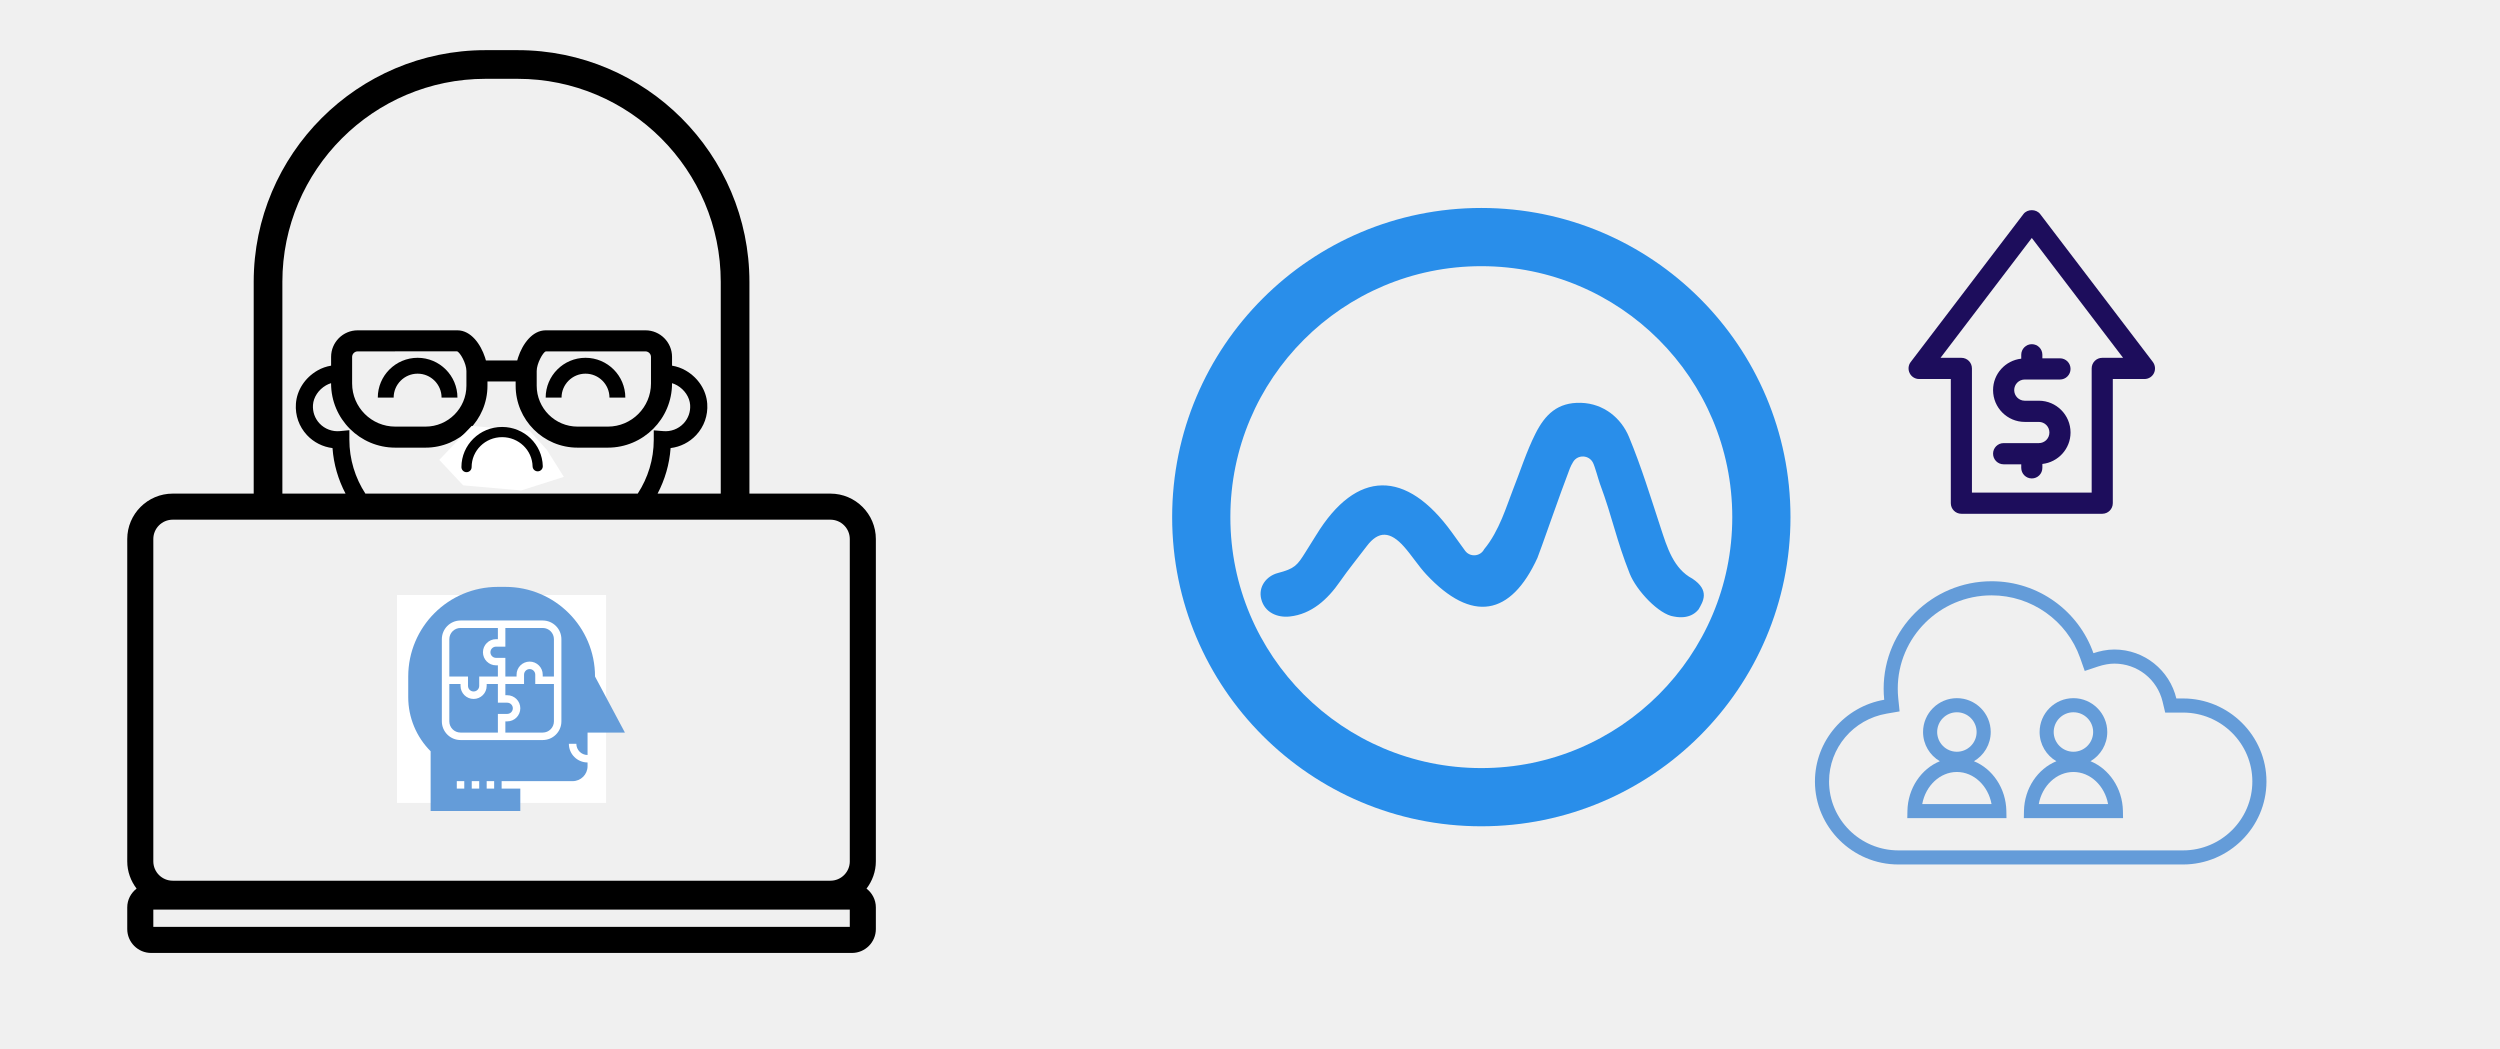
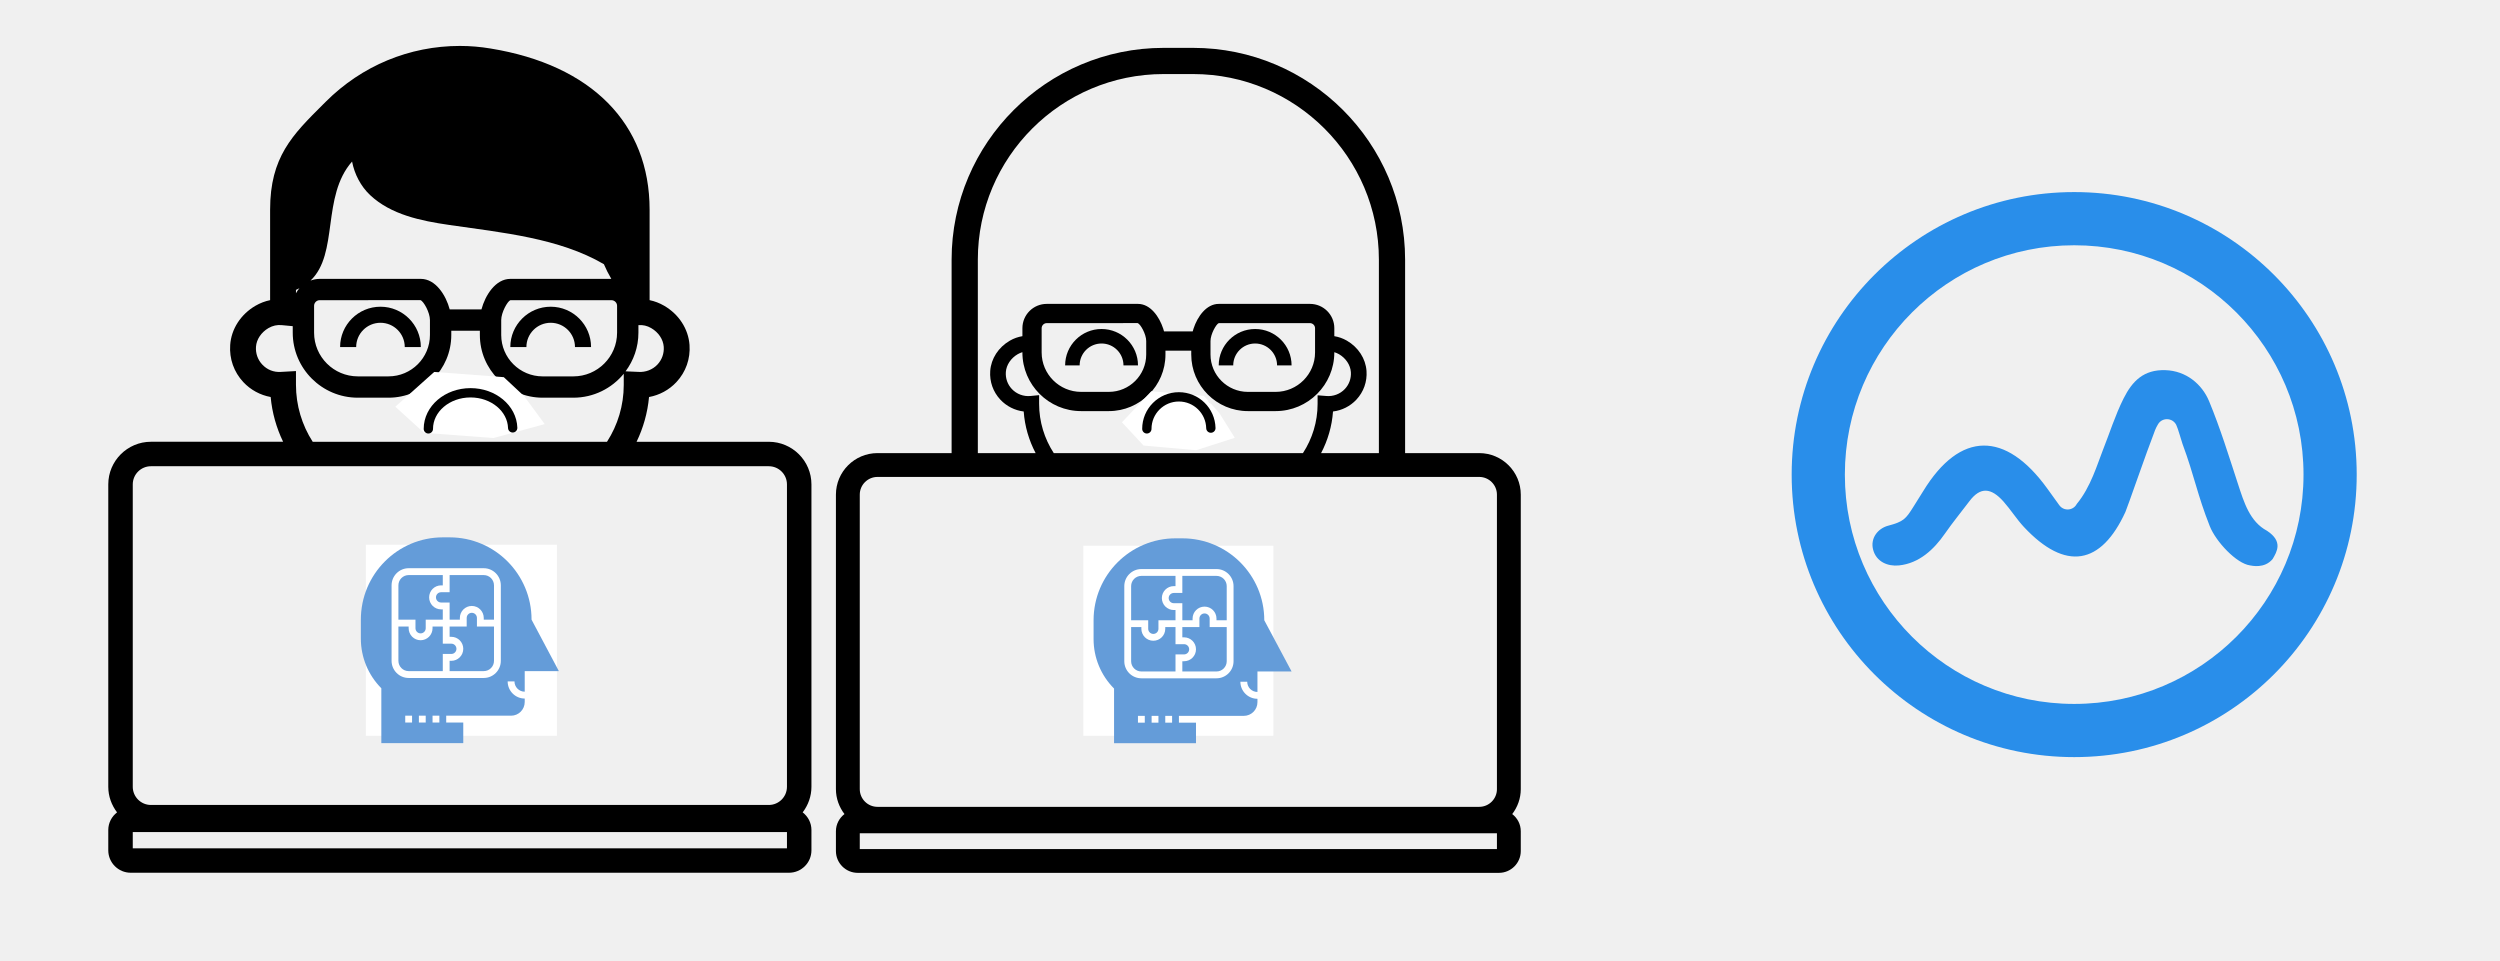
- <svg xmlns="http://www.w3.org/2000/svg" width="2248" height="943" overflow="hidden">
+ <svg xmlns="http://www.w3.org/2000/svg" width="2460" height="945" overflow="hidden">
  <defs>
    <clipPath id="clip0">
-       <rect x="679" y="483" width="2248" height="943" />
+       <rect x="467" y="481" width="2460" height="945" />
    </clipPath>
    <clipPath id="clip1">
-       <rect x="678" y="482" width="903" height="903" />
+       <rect x="1174" y="482" width="904" height="903" />
    </clipPath>
    <clipPath id="clip2">
-       <rect x="678" y="482" width="903" height="903" />
+       <rect x="1174" y="482" width="904" height="903" />
    </clipPath>
    <clipPath id="clip3">
-       <rect x="678" y="482" width="903" height="903" />
+       <rect x="1174" y="482" width="904" height="903" />
    </clipPath>
    <clipPath id="clip4">
-       <rect x="1036" y="1004" width="215" height="215" />
+       <rect x="1533" y="1004" width="215" height="215" />
    </clipPath>
    <clipPath id="clip5">
-       <rect x="1036" y="1004" width="215" height="215" />
+       <rect x="1533" y="1004" width="215" height="215" />
    </clipPath>
    <clipPath id="clip6">
-       <rect x="1036" y="1004" width="215" height="215" />
+       <rect x="1533" y="1004" width="215" height="215" />
    </clipPath>
    <clipPath id="clip7">
-       <rect x="1732" y="669" width="558" height="558" />
+       <rect x="2229" y="669" width="558" height="558" />
    </clipPath>
    <clipPath id="clip8">
-       <rect x="1732" y="669" width="558" height="558" />
+       <rect x="2229" y="669" width="558" height="558" />
    </clipPath>
    <clipPath id="clip9">
-       <rect x="1732" y="669" width="558" height="558" />
+       <rect x="2229" y="669" width="558" height="558" />
    </clipPath>
    <clipPath id="clip10">
-       <rect x="2354" y="655" width="304" height="307" />
+       <rect x="467" y="480" width="905" height="905" />
    </clipPath>
    <clipPath id="clip11">
-       <rect x="2354" y="655" width="304" height="307" />
+       <rect x="467" y="480" width="905" height="905" />
    </clipPath>
    <clipPath id="clip12">
-       <rect x="2354" y="655" width="304" height="307" />
+       <rect x="467" y="480" width="905" height="905" />
    </clipPath>
    <clipPath id="clip13">
-       <rect x="2311" y="929" width="406" height="408" />
+       <rect x="811" y="1003" width="217" height="216" />
    </clipPath>
    <clipPath id="clip14">
-       <rect x="2311" y="929" width="406" height="408" />
+       <rect x="811" y="1003" width="217" height="216" />
    </clipPath>
    <clipPath id="clip15">
-       <rect x="2311" y="929" width="406" height="408" />
+       <rect x="811" y="1003" width="217" height="216" />
    </clipPath>
  </defs>
-   <g clip-path="url(#clip0)" transform="translate(-679 -483)">
+   <g clip-path="url(#clip0)" transform="translate(-467 -481)">
    <g clip-path="url(#clip1)">
      <g clip-path="url(#clip2)">
        <g clip-path="url(#clip3)">
-           <path d="M1054.52 819.004C1066.4 819.004 1076.06 828.664 1076.06 840.544L1083.2 840.544 1090.33 840.544C1090.33 820.799 1074.27 804.734 1054.52 804.734 1034.78 804.734 1018.71 820.799 1018.71 840.544L1025.85 840.544 1032.97 840.544C1032.97 828.664 1042.64 819.004 1054.52 819.004Z" />
-           <path d="M1227.03 840.544 1234.15 840.544 1241.29 840.544C1241.29 820.799 1225.22 804.734 1205.48 804.734 1185.73 804.734 1169.67 820.799 1169.67 840.544L1176.8 840.544 1183.94 840.544C1183.94 828.664 1193.6 819.004 1205.48 819.004 1217.36 819.004 1227.03 828.664 1227.03 840.544Z" />
-           <path d="M1129.98 913.858C1129.99 913.858 1129.99 913.858 1130 913.858 1138.24 913.858 1146.51 910.196 1152.66 903.792 1158.83 897.388 1162.18 888.999 1161.87 880.764 1161.74 877.345 1158.92 874.73 1155.45 874.82 1152.04 874.946 1149.37 877.823 1149.51 881.233 1149.7 886.122 1147.6 891.218 1143.76 895.205 1139.91 899.192 1134.9 901.483 1130.01 901.483 1130.01 901.483 1130.01 901.483 1130 901.483 1125.1 901.483 1120.1 899.192 1116.25 895.196 1112.41 891.2 1110.32 886.104 1110.52 881.206 1110.65 877.787 1107.99 874.919 1104.57 874.784 1101.04 874.432 1098.28 877.309 1098.15 880.728 1097.83 888.963 1101.18 897.361 1107.33 903.765 1113.48 910.169 1121.74 913.849 1129.98 913.858Z" />
-           <path d="M1425.72 926.856 1352.88 926.856 1352.88 736.489C1352.88 621.583 1259.39 528.1 1144.49 528.1L1115.52 528.1C1000.61 528.1 907.125 621.583 907.125 736.489L907.125 926.856 834.279 926.856C811.756 926.856 793.419 945.185 793.419 967.708L793.419 1257.5C793.419 1266.75 796.621 1275.18 801.816 1282.04 796.747 1285.97 793.419 1292.05 793.419 1298.94L793.419 1318.42C793.419 1330.26 803.052 1339.89 814.895 1339.89L1445.1 1339.89C1456.93 1339.89 1466.57 1330.26 1466.57 1318.42L1466.57 1298.94C1466.57 1292.04 1463.24 1285.96 1458.17 1282.04 1463.37 1275.18 1466.57 1266.75 1466.57 1257.5L1466.57 967.708C1466.57 945.185 1448.24 926.856 1425.72 926.856ZM932.904 736.489C932.904 635.799 1014.82 553.87 1115.52 553.87L1144.49 553.87C1245.18 553.87 1327.1 635.79 1327.1 736.489L1327.1 926.856 1270.3 926.856C1276.85 914.327 1280.98 900.482 1282.01 885.905 1290.75 884.85 1298.93 880.737 1304.98 874.251 1312.14 866.566 1315.69 856.545 1314.95 846.019 1314.1 833.869 1306.87 822.729 1295.63 816.199L1295.63 816.199C1291.7 813.917 1287.56 812.51 1283.3 811.797L1283.3 804.356 1283.3 803.914C1283.3 790.744 1272.59 780.029 1259.42 780.029L1169.73 780.029C1157.52 780.029 1148.78 792.557 1144.92 804.356 1144.61 805.285 1144.34 806.205 1144.1 807.116L1115.93 807.116C1115.69 806.205 1115.41 805.285 1115.11 804.356 1111.24 792.566 1102.51 780.029 1090.29 780.029L1000.61 780.029C987.439 780.029 976.723 790.744 976.723 803.914L976.723 804.356 976.723 811.797C972.457 812.51 968.325 813.917 964.393 816.208 953.154 822.729 945.938 833.878 945.081 846.028 944.35 856.554 947.886 866.576 955.048 874.26 961.091 880.737 969.273 884.859 977.995 885.914 979.014 900.482 983.145 914.327 989.712 926.865L932.913 926.865 932.913 736.489ZM984.679 870.653C977.941 871.32 971.049 868.821 966.305 863.743 962.093 859.215 960 853.307 960.433 847.092 960.92 840.147 965.394 833.418 972.105 829.521 973.629 828.637 975.163 828.024 976.705 827.546L976.705 827.817C976.705 859.639 1002.59 885.526 1034.41 885.526L1061.66 885.526C1092.35 885.526 1117.33 860.559 1117.33 829.855L1117.33 826.04 1142.67 826.04 1142.67 829.855C1142.67 860.55 1167.64 885.526 1198.34 885.526L1225.58 885.526C1257.41 885.526 1283.29 859.639 1283.29 827.817L1283.29 827.555C1284.84 828.033 1286.36 828.646 1287.9 829.53 1294.61 833.427 1299.08 840.156 1299.57 847.092 1300 853.307 1297.92 859.215 1293.69 863.743 1288.95 868.821 1282.07 871.302 1275.32 870.653L1266.86 869.976 1266.86 878.473C1266.86 896.062 1261.66 912.713 1252.46 926.856L1007.54 926.856C998.353 912.686 993.139 895.999 993.139 878.32L993.139 869.823 984.679 870.653ZM995.629 827.826 995.629 803.923C995.629 801.235 997.902 798.962 1000.59 798.962L1090 798.926C1092.77 799.818 1098.4 809.849 1098.4 816.587L1098.4 829.864C1098.4 850.123 1081.92 866.603 1061.66 866.603L1034.42 866.603C1013.03 866.603 995.629 849.203 995.629 827.826ZM1161.6 829.864 1161.6 816.587C1161.6 809.849 1167.23 799.818 1169.71 798.962L1259.4 798.962C1262.09 798.962 1264.36 801.235 1264.36 803.923L1264.36 827.826C1264.36 849.212 1246.96 866.612 1225.58 866.612L1198.34 866.612C1178.09 866.603 1161.6 850.123 1161.6 829.864ZM1443.14 1316.46 816.862 1316.46 816.862 1300.92 1443.13 1300.92 1443.13 1316.46ZM1443.14 1257.51C1443.14 1267.12 1435.33 1274.93 1425.72 1274.93L834.279 1274.93C824.673 1274.93 816.862 1267.12 816.862 1257.51L816.862 967.708C816.862 958.11 824.673 950.299 834.279 950.299L1425.71 950.299C1435.32 950.299 1443.13 958.11 1443.13 967.708L1443.13 1257.51Z" />
-           <path d="M1130 1071.93C1106.38 1071.93 1087.15 1091.16 1087.15 1114.78 1087.15 1138.4 1106.38 1157.62 1130 1157.62 1153.62 1157.62 1172.84 1138.4 1172.84 1114.78 1172.84 1091.16 1153.62 1071.93 1130 1071.93ZM1130 1139.57C1116.33 1139.57 1105.19 1128.45 1105.19 1114.77 1105.19 1101.09 1116.32 1089.96 1130 1089.96 1143.68 1089.96 1154.8 1101.09 1154.8 1114.77 1154.8 1128.45 1143.68 1139.57 1130 1139.57Z" />
+           <path d="M375.521 336.004C387.4 336.004 397.06 345.664 397.06 357.544L404.195 357.544 411.33 357.544C411.33 337.799 395.265 321.734 375.521 321.734 355.776 321.734 339.711 337.799 339.711 357.544L346.846 357.544 353.972 357.544C353.972 345.664 363.641 336.004 375.521 336.004Z" transform="matrix(1.00111 0 0 1 1175 483)" />
+           <path d="M548.028 357.544 555.154 357.544 562.289 357.544C562.289 337.799 546.224 321.734 526.479 321.734 506.735 321.734 490.67 337.799 490.67 357.544L497.805 357.544 504.94 357.544C504.94 345.664 514.6 336.004 526.479 336.004 538.359 336.004 548.028 345.664 548.028 357.544Z" transform="matrix(1.00111 0 0 1 1175 483)" />
+           <path d="M450.982 430.858C450.991 430.858 450.991 430.858 451 430.858 459.235 430.858 467.507 427.196 473.658 420.792 479.828 414.388 483.183 405.999 482.868 397.764 482.741 394.345 479.918 391.73 476.454 391.82 473.036 391.946 470.375 394.823 470.51 398.233 470.7 403.122 468.598 408.218 464.756 412.205 460.913 416.192 455.898 418.483 451.009 418.483 451.009 418.483 451.009 418.483 451 418.483 446.102 418.483 441.096 416.192 437.254 412.196 433.411 408.2 431.318 403.104 431.517 398.206 431.652 394.787 428.991 391.919 425.573 391.784 422.037 391.432 419.277 394.309 419.15 397.728 418.826 405.963 422.181 414.361 428.333 420.765 434.475 427.169 442.738 430.849 450.982 430.858Z" transform="matrix(1.00111 0 0 1 1175 483)" />
+           <path d="M746.721 443.856 673.875 443.856 673.875 253.489C673.875 138.583 580.392 45.1 465.486 45.1L436.523 45.1C321.608 45.1 228.125 138.583 228.125 253.489L228.125 443.856 155.279 443.856C132.756 443.856 114.419 462.185 114.419 484.708L114.419 774.502C114.419 783.748 117.621 792.182 122.816 799.037 117.747 802.969 114.419 809.049 114.419 815.94L114.419 835.423C114.419 847.258 124.052 856.891 135.895 856.891L766.096 856.891C777.93 856.891 787.572 847.258 787.572 835.423L787.572 815.94C787.572 809.04 784.244 802.96 779.175 799.037 784.37 792.182 787.572 783.748 787.572 774.502L787.572 484.708C787.572 462.185 769.244 443.856 746.721 443.856ZM253.904 253.489C253.904 152.799 335.824 70.87 436.523 70.87L465.486 70.87C566.176 70.87 648.105 152.79 648.105 253.489L648.105 443.856 591.297 443.856C597.846 431.327 601.977 417.482 603.014 402.905 611.745 401.85 619.927 397.737 625.979 391.252 633.141 383.566 636.686 373.545 635.946 363.019 635.098 350.869 627.873 339.729 616.634 333.199L616.634 333.199C612.702 330.917 608.561 329.51 604.304 328.797L604.304 321.356 604.304 320.914C604.304 307.744 593.588 297.029 580.419 297.029L490.733 297.029C478.52 297.029 469.78 309.557 465.919 321.356 465.612 322.285 465.342 323.205 465.098 324.116L436.929 324.116C436.685 323.205 436.415 322.285 436.108 321.356 432.238 309.566 423.507 297.029 411.294 297.029L321.608 297.029C308.439 297.029 297.723 307.744 297.723 320.914L297.723 321.356 297.723 328.797C293.457 329.51 289.326 330.917 285.393 333.208 274.154 339.729 266.938 350.878 266.081 363.028 265.35 373.554 268.886 383.576 276.048 391.261 282.091 397.737 290.273 401.859 298.995 402.914 300.014 417.482 304.145 431.327 310.712 443.865L253.913 443.865 253.913 253.489ZM305.679 387.653C298.941 388.32 292.05 385.821 287.305 380.743 283.093 376.215 281 370.307 281.433 364.092 281.92 357.147 286.394 350.418 293.105 346.521 294.629 345.637 296.163 345.024 297.705 344.546L297.705 344.817C297.705 376.639 323.593 402.527 355.415 402.527L382.655 402.527C413.351 402.527 438.327 377.559 438.327 346.855L438.327 343.04 463.673 343.04 463.673 346.855C463.673 377.55 488.641 402.527 519.345 402.527L546.585 402.527C578.408 402.527 604.295 376.639 604.295 344.817L604.295 344.555C605.837 345.033 607.362 345.646 608.895 346.53 615.615 350.427 620.08 357.156 620.567 364.092 621 370.307 618.916 376.215 614.695 380.743 609.951 385.821 603.068 388.302 596.321 387.653L587.86 386.976 587.86 395.473C587.86 413.062 582.656 429.713 573.465 443.856L328.544 443.856C319.353 429.686 314.14 412.999 314.14 395.32L314.14 386.823 305.679 387.653ZM316.629 344.826 316.629 320.923C316.629 318.235 318.902 315.962 321.59 315.962L410.996 315.926C413.775 316.819 419.403 326.849 419.403 333.587L419.403 346.864C419.403 367.123 402.923 383.603 382.664 383.603L355.424 383.603C334.029 383.603 316.629 366.203 316.629 344.826ZM482.597 346.864 482.597 333.587C482.597 326.849 488.226 316.819 490.715 315.962L580.401 315.962C583.089 315.962 585.362 318.235 585.362 320.923L585.362 344.826C585.362 366.212 567.962 383.612 546.576 383.612L519.336 383.612C499.086 383.603 482.597 367.123 482.597 346.864ZM764.138 833.457 137.862 833.457 137.862 817.916 764.129 817.916 764.129 833.457ZM764.138 774.511C764.138 784.118 756.327 791.929 746.721 791.929L155.279 791.929C145.673 791.929 137.862 784.118 137.862 774.511L137.862 484.708C137.862 475.11 145.673 467.299 155.279 467.299L746.712 467.299C756.318 467.299 764.129 475.11 764.129 484.708L764.129 774.511Z" transform="matrix(1.00111 0 0 1 1175 483)" />
+           <path d="M451 588.934C427.377 588.934 408.155 608.155 408.155 631.779 408.155 655.402 427.377 674.624 451 674.624 474.623 674.624 493.845 655.402 493.845 631.779 493.845 608.155 474.623 588.934 451 588.934ZM451 656.575C437.326 656.575 426.195 645.453 426.195 631.77 426.195 618.087 437.317 606.965 451 606.965 464.683 606.965 475.805 618.087 475.805 631.77 475.805 645.453 464.683 656.575 451 656.575Z" transform="matrix(1.00111 0 0 1 1175 483)" />
        </g>
      </g>
    </g>
-     <rect x="1036" y="1018" width="188" height="187" fill="#FFFFFF" />
+     <rect x="1533" y="1018" width="187" height="187" fill="#FFFFFF" />
    <g clip-path="url(#clip4)">
      <g clip-path="url(#clip5)">
        <g clip-path="url(#clip6)">
-           <path d="M1167.02 1047.67 1133.42 1047.67 1133.42 1064.47 1125.02 1064.47C1122.25 1064.47 1119.98 1066.73 1119.98 1069.51 1119.98 1072.29 1122.25 1074.55 1125.02 1074.55L1133.42 1074.55 1133.42 1091.34 1143.5 1091.34 1143.5 1089.66C1143.5 1083.18 1148.77 1077.91 1155.26 1077.91 1161.74 1077.91 1167.02 1083.18 1167.02 1089.66L1167.02 1091.34 1177.09 1091.34 1177.09 1057.75C1177.09 1052.19 1172.57 1047.67 1167.02 1047.67Z" fill="#649CD9" />
-           <path d="M1133.42 1010.72 1126.7 1010.72C1082.17 1010.72 1046.08 1046.82 1046.08 1091.34L1046.08 1109.87C1046.08 1128.12 1053.33 1145.62 1066.23 1158.53L1066.23 1212.28 1146.86 1212.28 1146.86 1192.12 1130.06 1192.12 1130.06 1185.41 1146.86 1185.41 1193.89 1185.41C1201.31 1185.41 1207.33 1179.39 1207.33 1171.97L1207.33 1168.61C1198.07 1168.61 1190.53 1161.07 1190.53 1151.81L1197.25 1151.81C1197.25 1157.37 1201.77 1161.89 1207.33 1161.89L1207.33 1141.73 1240.92 1141.73 1214.05 1091.34 1214.05 1091.34C1214.05 1046.82 1177.95 1010.72 1133.42 1010.72ZM1096.47 1192.12 1089.75 1192.12 1089.75 1185.41 1096.47 1185.41 1096.47 1192.12ZM1109.91 1192.12 1103.19 1192.12 1103.19 1185.41 1109.91 1185.41 1109.91 1192.12ZM1123.34 1192.12 1116.62 1192.12 1116.62 1185.41 1123.34 1185.41 1123.34 1192.12ZM1183.81 1131.66C1183.81 1140.92 1176.28 1148.45 1167.02 1148.45L1093.11 1148.45C1083.85 1148.45 1076.31 1140.92 1076.31 1131.66L1076.31 1057.75C1076.31 1048.49 1083.85 1040.95 1093.11 1040.95L1167.02 1040.95C1176.28 1040.95 1183.81 1048.49 1183.81 1057.75L1183.81 1131.66Z" fill="#649CD9" />
-           <path d="M1099.83 1099.74C1099.83 1102.52 1102.09 1104.78 1104.87 1104.78 1107.65 1104.78 1109.91 1102.52 1109.91 1099.74L1109.91 1091.34 1126.7 1091.34 1126.7 1081.27 1125.02 1081.27C1118.54 1081.27 1113.27 1075.99 1113.27 1069.51 1113.27 1063.02 1118.54 1057.75 1125.02 1057.75L1126.7 1057.75 1126.7 1047.67 1093.11 1047.67C1087.55 1047.67 1083.03 1052.19 1083.03 1057.75L1083.03 1091.34 1099.83 1091.34 1099.83 1099.74Z" fill="#649CD9" />
-           <path d="M1160.3 1089.66C1160.3 1086.89 1158.04 1084.62 1155.26 1084.62 1152.48 1084.62 1150.22 1086.89 1150.22 1089.66L1150.22 1098.06 1133.42 1098.06 1133.42 1108.14 1135.1 1108.14C1141.59 1108.14 1146.86 1113.41 1146.86 1119.9 1146.86 1126.38 1141.59 1131.66 1135.1 1131.66L1133.42 1131.66 1133.42 1141.73 1167.02 1141.73C1172.57 1141.73 1177.09 1137.21 1177.09 1131.66L1177.09 1098.06 1160.3 1098.06 1160.3 1089.66Z" fill="#649CD9" />
-           <path d="M1140.14 1119.9C1140.14 1117.12 1137.88 1114.86 1135.1 1114.86L1126.7 1114.86 1126.7 1098.06 1116.62 1098.06 1116.62 1099.74C1116.62 1106.23 1111.35 1111.5 1104.87 1111.5 1098.38 1111.5 1093.11 1106.23 1093.11 1099.74L1093.11 1098.06 1083.03 1098.06 1083.03 1131.66C1083.03 1137.21 1087.55 1141.73 1093.11 1141.73L1126.7 1141.73 1126.7 1124.94 1135.1 1124.94C1137.88 1124.94 1140.14 1122.68 1140.14 1119.9Z" fill="#649CD9" />
+           <path d="M1664.02 1047.67 1630.42 1047.67 1630.42 1064.47 1622.02 1064.47C1619.25 1064.47 1616.98 1066.73 1616.98 1069.51 1616.98 1072.29 1619.25 1074.55 1622.02 1074.55L1630.42 1074.55 1630.42 1091.34 1640.5 1091.34 1640.5 1089.66C1640.5 1083.18 1645.77 1077.91 1652.26 1077.91 1658.74 1077.91 1664.02 1083.18 1664.02 1089.66L1664.02 1091.34 1674.09 1091.34 1674.09 1057.75C1674.09 1052.19 1669.57 1047.67 1664.02 1047.67Z" fill="#649CD9" />
+           <path d="M1630.42 1010.72 1623.7 1010.72C1579.17 1010.72 1543.08 1046.82 1543.08 1091.34L1543.08 1109.87C1543.08 1128.12 1550.33 1145.62 1563.23 1158.53L1563.23 1212.28 1643.86 1212.28 1643.86 1192.12 1627.06 1192.12 1627.06 1185.41 1643.86 1185.41 1690.89 1185.41C1698.31 1185.41 1704.33 1179.39 1704.33 1171.97L1704.33 1168.61C1695.07 1168.61 1687.53 1161.07 1687.53 1151.81L1694.25 1151.81C1694.25 1157.37 1698.77 1161.89 1704.33 1161.89L1704.33 1141.73 1737.92 1141.73 1711.05 1091.34 1711.05 1091.34C1711.05 1046.82 1674.95 1010.72 1630.42 1010.72ZM1593.47 1192.12 1586.75 1192.12 1586.75 1185.41 1593.47 1185.41 1593.47 1192.12ZM1606.91 1192.12 1600.19 1192.12 1600.19 1185.41 1606.91 1185.41 1606.91 1192.12ZM1620.34 1192.12 1613.62 1192.12 1613.62 1185.41 1620.34 1185.41 1620.34 1192.12ZM1680.81 1131.66C1680.81 1140.92 1673.28 1148.45 1664.02 1148.45L1590.11 1148.45C1580.85 1148.45 1573.31 1140.92 1573.31 1131.66L1573.31 1057.75C1573.31 1048.49 1580.85 1040.95 1590.11 1040.95L1664.02 1040.95C1673.28 1040.95 1680.81 1048.49 1680.81 1057.75L1680.81 1131.66Z" fill="#649CD9" />
+           <path d="M1596.83 1099.74C1596.83 1102.52 1599.09 1104.78 1601.87 1104.78 1604.65 1104.78 1606.91 1102.52 1606.91 1099.74L1606.91 1091.34 1623.7 1091.34 1623.7 1081.27 1622.02 1081.27C1615.54 1081.27 1610.27 1075.99 1610.27 1069.51 1610.27 1063.02 1615.54 1057.75 1622.02 1057.75L1623.7 1057.75 1623.7 1047.67 1590.11 1047.67C1584.55 1047.67 1580.03 1052.19 1580.03 1057.75L1580.03 1091.34 1596.83 1091.34 1596.83 1099.74Z" fill="#649CD9" />
+           <path d="M1657.3 1089.66C1657.3 1086.89 1655.04 1084.62 1652.26 1084.62 1649.48 1084.62 1647.22 1086.89 1647.22 1089.66L1647.22 1098.06 1630.42 1098.06 1630.42 1108.14 1632.1 1108.14C1638.59 1108.14 1643.86 1113.41 1643.86 1119.9 1643.86 1126.38 1638.59 1131.66 1632.1 1131.66L1630.42 1131.66 1630.42 1141.73 1664.02 1141.73C1669.57 1141.73 1674.09 1137.21 1674.09 1131.66L1674.09 1098.06 1657.3 1098.06 1657.3 1089.66Z" fill="#649CD9" />
+           <path d="M1637.14 1119.9C1637.14 1117.12 1634.88 1114.86 1632.1 1114.86L1623.7 1114.86 1623.7 1098.06 1613.62 1098.06 1613.62 1099.74C1613.62 1106.23 1608.35 1111.5 1601.87 1111.5 1595.38 1111.5 1590.11 1106.23 1590.11 1099.74L1590.11 1098.06 1580.03 1098.06 1580.03 1131.66C1580.03 1137.21 1584.55 1141.73 1590.11 1141.73L1623.7 1141.73 1623.7 1124.94 1632.1 1124.94C1634.88 1124.94 1637.14 1122.68 1637.14 1119.9Z" fill="#649CD9" />
        </g>
      </g>
    </g>
-     <path d="M1103.15 866 1074 896.526 1095.48 919.421 1147.64 924 1186 911.789 1170.66 887.368 1155.31 870.579 1103.15 866Z" fill="#FFFFFF" fill-rule="evenodd" />
-     <path d="M1098.5 903C1098.5 885.603 1112.83 871.5 1130.5 871.5 1147.88 871.5 1162.08 885.15 1162.49 902.25" stroke="#000000" stroke-width="9.167" stroke-linecap="round" stroke-linejoin="round" stroke-miterlimit="10" fill="none" fill-rule="evenodd" />
+     <path d="M1599.89 866 1571 896.526 1592.29 919.421 1643.99 924 1682 911.789 1666.79 887.368 1651.59 870.579 1599.89 866Z" fill="#FFFFFF" fill-rule="evenodd" />
+     <path d="M1595.5 903C1595.5 885.603 1609.6 871.5 1627 871.5 1644.11 871.5 1658.09 885.157 1658.49 902.262" stroke="#000000" stroke-width="9.167" stroke-linecap="round" stroke-linejoin="round" stroke-miterlimit="10" fill="none" fill-rule="evenodd" />
    <g clip-path="url(#clip7)">
      <g clip-path="url(#clip8)">
        <g clip-path="url(#clip9)">
-           <path d="M2011 1173.66C1886.37 1173.66 1785.34 1072.63 1785.34 948 1785.34 823.373 1886.37 722.344 2011 722.344 2135.63 722.344 2236.66 823.373 2236.66 948 2236.66 1072.63 2135.63 1173.66 2011 1173.66M2011 670C1857.47 670 1733 794.466 1733 948 1733 1101.53 1857.47 1226 2011 1226 2164.53 1226 2289 1101.53 2289 948 2289 794.466 2164.53 670 2011 670M2039.08 924.305C2045.89 907.199 2051.39 889.444 2059.62 873.057 2068.28 855.806 2079.52 844.577 2100.69 845.227 2120.96 845.848 2136.72 858.827 2143.78 875.868 2154.93 902.805 2163.08 929.509 2172.18 957.257 2178 974.97 2183.67 994.281 2200.84 1003.35 2216.71 1013.91 2210.45 1023.88 2206.33 1030.99 2198.35 1040.88 2185.3 1037.52 2184.15 1037.37 2170.75 1035.61 2150.47 1014.04 2144.42 998.75 2132.02 967.44 2129.32 949.423 2117.6 917.839 2116.4 914.599 2113.17 902.471 2111.38 899.016 2107.73 891.955 2097.7 891.553 2093.57 898.342 2092.38 900.317 2091.39 902.191 2090.63 904.154 2081.88 926.685 2063.28 980.663 2061.43 984.707 2037.47 1037.01 2002.49 1043.38 1961.53 999.547 1954.58 992.109 1948.18 982.057 1941.42 974.493 1929.29 960.914 1918.76 959.756 1907.91 974.173 1899.88 984.828 1891.46 995.023 1883.85 1006.01 1872.81 1021.96 1858.28 1035.31 1838.65 1037.37 1827.53 1038.54 1816.18 1033.77 1813.11 1021.73 1810.24 1010.44 1817.95 1000.92 1827.97 998.288 1843.11 994.3 1845.32 991.646 1852.85 979.599 1853.86 977.981 1861.43 965.909 1862.43 964.278 1898.86 904.658 1943.61 905.297 1984.34 961.481 1987.25 965.486 1992.02 972.114 1996.34 978.115 2000.74 984.24 2010.06 983.573 2013.54 976.882 2027.28 960.449 2033.99 937.071 2039.08 924.307" fill="#298EEA" />
+           <path d="M2508 1173.66C2383.37 1173.66 2282.34 1072.63 2282.34 948 2282.34 823.373 2383.37 722.344 2508 722.344 2632.63 722.344 2733.66 823.373 2733.66 948 2733.66 1072.63 2632.63 1173.66 2508 1173.66M2508 670C2354.47 670 2230 794.466 2230 948 2230 1101.53 2354.47 1226 2508 1226 2661.53 1226 2786 1101.53 2786 948 2786 794.466 2661.53 670 2508 670M2536.08 924.305C2542.89 907.199 2548.39 889.444 2556.62 873.057 2565.28 855.806 2576.52 844.577 2597.69 845.227 2617.96 845.848 2633.72 858.827 2640.78 875.868 2651.93 902.805 2660.08 929.509 2669.18 957.257 2675 974.97 2680.67 994.281 2697.84 1003.35 2713.71 1013.91 2707.45 1023.88 2703.33 1030.99 2695.35 1040.88 2682.3 1037.52 2681.15 1037.37 2667.75 1035.61 2647.47 1014.04 2641.42 998.75 2629.02 967.44 2626.32 949.423 2614.6 917.839 2613.4 914.599 2610.17 902.471 2608.38 899.016 2604.73 891.955 2594.7 891.553 2590.57 898.342 2589.38 900.317 2588.39 902.191 2587.63 904.154 2578.88 926.685 2560.28 980.663 2558.43 984.707 2534.47 1037.01 2499.49 1043.38 2458.53 999.547 2451.58 992.109 2445.18 982.057 2438.42 974.493 2426.29 960.914 2415.76 959.756 2404.91 974.173 2396.88 984.828 2388.46 995.023 2380.85 1006.01 2369.81 1021.96 2355.28 1035.31 2335.65 1037.37 2324.53 1038.54 2313.18 1033.77 2310.11 1021.73 2307.24 1010.44 2314.96 1000.92 2324.97 998.288 2340.11 994.3 2342.32 991.646 2349.85 979.599 2350.86 977.981 2358.43 965.909 2359.43 964.278 2395.86 904.658 2440.61 905.297 2481.34 961.481 2484.25 965.486 2489.02 972.114 2493.34 978.115 2497.74 984.24 2507.06 983.573 2510.54 976.882 2524.28 960.449 2530.99 937.071 2536.08 924.307" fill="#298EEA" />
        </g>
      </g>
    </g>
    <g clip-path="url(#clip10)">
      <g clip-path="url(#clip11)">
        <g clip-path="url(#clip12)">
-           <path d="M142.5 145.54 142.5 149.023C128.313 150.607 117.167 162.577 117.167 177.207 117.167 192.913 129.96 205.707 145.667 205.707L158.333 205.707C163.59 205.707 167.833 209.95 167.833 215.207 167.833 220.463 163.59 224.707 158.333 224.707L126.667 224.707C121.41 224.707 117.167 228.95 117.167 234.207 117.167 239.463 121.41 243.707 126.667 243.707L142.5 243.707 142.5 246.873C142.5 252.13 146.743 256.373 152 256.373 157.257 256.373 161.5 252.13 161.5 246.873L161.5 243.39C175.687 241.807 186.833 229.837 186.833 215.207 186.833 199.5 174.04 186.707 158.333 186.707L145.667 186.707C140.41 186.707 136.167 182.463 136.167 177.207 136.167 171.95 140.41 167.707 145.667 167.707L177.333 167.707C182.59 167.707 186.833 163.463 186.833 158.207 186.833 152.95 182.59 148.707 177.333 148.707L161.5 148.707 161.5 145.54C161.5 140.283 157.257 136.04 152 136.04 146.743 136.04 142.5 140.347 142.5 145.54Z" fill="#1D0D5C" transform="matrix(1 0 0 1.00329 2354 656)" />
-           <path d="M159.537 19.443C155.927 14.757 148.01 14.757 144.463 19.443L43.13 152C40.913 154.85 40.533 158.713 42.18 162.007 43.763 165.237 47.057 167.263 50.667 167.263L79.167 167.263 79.167 278.54C79.167 283.797 83.41 288.04 88.667 288.04L215.333 288.04C220.59 288.04 224.833 283.797 224.833 278.54L224.833 167.263 253.333 167.263C256.943 167.263 260.237 165.237 261.82 162.007 263.403 158.777 263.023 154.913 260.87 152L159.537 19.443ZM215.333 148.263C210.077 148.263 205.833 152.507 205.833 157.763 205.833 157.763 205.833 157.763 205.833 157.763 205.833 157.763 205.833 157.763 205.833 157.763L205.833 269.04 98.167 269.04 98.167 157.763C98.167 157.763 98.167 157.763 98.167 157.763 98.167 157.763 98.167 157.763 98.167 157.763 98.167 152.507 93.923 148.263 88.667 148.263L69.92 148.263 152 40.85 234.08 148.263 215.333 148.263Z" fill="#1D0D5C" transform="matrix(1 0 0 1.00329 2354 656)" />
+           <path d="M373.976 301.809C352.099 301.809 334.29 319.609 334.29 341.486L342.191 341.486 350.083 341.486C350.083 328.324 360.795 317.611 373.967 317.611 387.129 317.611 397.841 328.324 397.841 341.486L405.733 341.486 413.634 341.486C413.652 319.6 395.862 301.809 373.976 301.809Z" transform="matrix(1.00111 0 0 1 467 481)" />
+           <path d="M509.503 341.486 517.404 341.486C517.404 328.324 528.117 317.611 541.279 317.611 554.441 317.611 565.154 328.324 565.154 341.486L573.055 341.486 580.956 341.486C580.956 319.609 563.156 301.809 541.279 301.809 519.402 301.809 501.603 319.609 501.603 341.486L509.503 341.486Z" transform="matrix(1.00111 0 0 1 467 481)" />
+           <path d="M457.614 422.719C457.614 422.719 457.623 422.719 457.632 422.719 466.753 422.719 475.911 418.661 482.736 411.564 489.579 404.468 493.295 395.166 492.942 386.044 492.798 382.247 489.227 379.21 485.837 379.454 482.058 379.599 479.102 382.781 479.238 386.569 479.445 391.993 477.122 397.633 472.864 402.063 468.607 406.484 463.056 409.015 457.632 409.015 457.623 409.015 457.623 409.015 457.614 409.015 452.19 409.015 446.63 406.466 442.372 402.045 438.115 397.615 435.8 391.965 436.008 386.541 436.162 382.754 433.206 379.572 429.427 379.418 425.685 379.364 422.457 382.22 422.313 385.999 421.951 395.129 425.667 404.441 432.492 411.537 439.317 418.642 448.474 422.719 457.614 422.719Z" transform="matrix(1.00111 0 0 1 467 481)" />
+           <path d="M797.572 476.652C797.572 453.528 778.76 434.707 755.636 434.707L625.695 434.707C632.267 421.056 636.506 406.203 637.944 390.673 648.168 388.819 657.66 383.703 664.838 376.001 674.113 366.039 678.705 353.057 677.738 339.416 676.599 323.668 667.279 309.249 652.76 300.824 648.186 298.184 643.422 296.358 638.504 295.346L638.504 206.293C638.504 121.687 581.453 63.886 482.058 47.713 472.168 46.05 462.053 45.2 452 45.2 402.407 45.2 355.634 64.663 320.305 99.991L317.539 102.749C287.318 132.861 265.496 154.62 265.496 206.293L265.496 295.346C260.542 296.358 255.733 298.203 251.113 300.86 236.604 309.331 227.311 323.768 226.262 339.434 225.295 353.048 229.887 366.039 239.162 375.992 246.331 383.685 255.823 388.801 266.038 390.655 267.457 406.176 271.688 421.029 278.269 434.688L148.374 434.688C125.249 434.688 106.428 453.51 106.428 476.634L106.428 774.186C106.428 783.678 109.718 792.338 115.052 799.371 109.845 803.403 106.428 809.65 106.428 816.728L106.428 836.733C106.428 848.883 116.318 858.773 128.467 858.773L775.533 858.773C787.682 858.773 797.572 848.883 797.572 836.733L797.572 816.728C797.572 809.65 794.155 803.403 788.957 799.371 794.291 792.338 797.572 783.669 797.572 774.186L797.572 476.652ZM627.512 327.384 627.512 319.926C632.014 319.591 636.009 320.504 640.041 322.827 647.246 327.013 651.856 333.892 652.39 341.224 652.851 347.733 650.654 353.934 646.243 358.68 641.442 363.824 634.445 366.382 627.765 365.948L614.865 365.388C622.775 354.748 627.512 341.622 627.512 327.384ZM606.53 300.887 606.53 327.384C606.53 351.077 587.247 370.36 563.554 370.36L533.36 370.36C510.914 370.36 492.653 352.09 492.653 329.644L492.653 314.927C492.653 307.459 498.882 296.34 501.648 295.391L601.043 295.391C604.026 295.391 606.53 297.904 606.53 300.887ZM346.051 158.95C348.384 171.317 354.657 183.367 363.761 191.946 384.29 211.283 413.716 217.313 441.631 221.363 493.467 228.884 549.695 234.263 593.585 259.981 595.6 264.709 597.987 269.519 600.862 274.409L501.648 274.409C487.048 274.409 476.923 290.573 473.235 304.431L442.02 304.431C438.332 290.573 428.207 274.409 413.607 274.409L314.221 274.409C311.048 274.409 308.047 275.06 305.227 276.091 333.169 249.531 315.821 193.338 346.051 158.95ZM422.593 314.917 422.593 329.635C422.593 352.09 404.332 370.351 381.886 370.351L351.692 370.351C327.998 370.351 308.716 351.068 308.716 327.375L308.716 300.878C308.716 297.895 311.229 295.382 314.212 295.382L413.291 295.346C416.364 296.34 422.593 307.459 422.593 314.917ZM290.907 285.239C292.119 284.742 293.203 284.163 294.315 283.603 292.995 285.122 291.856 286.794 290.907 288.584L290.907 285.239ZM276.235 365.948C268.976 366.464 262.531 363.806 257.749 358.68 253.328 353.934 251.14 347.733 251.61 341.179 252.089 334.001 256.808 326.959 263.86 322.846 268.099 320.414 272.285 319.492 276.995 319.935L287.734 320.956 287.734 327.375C287.734 362.64 316.427 391.333 351.692 391.333L381.886 391.333C415.903 391.333 443.575 363.652 443.575 329.644L443.575 325.413 471.662 325.413 471.662 329.644C471.662 363.661 499.343 391.333 533.351 391.333L563.545 391.333C583.505 391.333 601.341 382.13 613.084 367.765L613.084 378.74C613.084 399.044 607.172 418.326 596.622 434.707L307.36 434.707C296.81 418.299 290.907 398.971 290.907 378.55L290.907 365.126 276.235 365.948ZM773.508 834.736 130.492 834.736 130.492 818.78 773.508 818.78 773.508 834.736ZM773.508 774.204C773.508 784.066 765.489 792.085 755.636 792.085L148.374 792.085C138.511 792.085 130.492 784.066 130.492 774.204L130.492 476.652C130.492 466.789 138.511 458.771 148.374 458.771L755.636 458.771C765.489 458.771 773.508 466.789 773.508 476.652L773.508 774.204Z" transform="matrix(1.00111 0 0 1 467 481)" />
+           <path d="M452 590.24C428.333 590.24 409.069 609.504 409.069 633.18 409.069 656.856 428.333 676.12 452 676.12 475.676 676.12 494.94 656.856 494.94 633.18 494.94 609.504 475.676 590.24 452 590.24ZM452 658.031C438.295 658.031 427.149 646.884 427.149 633.171 427.149 619.457 438.295 608.311 452 608.311 465.714 608.311 476.86 619.457 476.86 633.171 476.86 646.884 465.714 658.031 452 658.031Z" transform="matrix(1.00111 0 0 1 467 481)" />
        </g>
      </g>
    </g>
+     <rect x="827" y="1017" width="188" height="188" fill="#FFFFFF" />
    <g clip-path="url(#clip13)">
      <g clip-path="url(#clip14)">
        <g clip-path="url(#clip15)">
-           <path d="M158.873 88.343C194.626 88.343 226.599 110.927 238.449 144.549L242.598 156.323 254.435 152.364C259.523 150.664 264.775 149.725 269.191 149.725 289.96 149.725 307.824 163.821 312.62 183.994L314.942 193.751 324.965 193.751 330.979 193.751C365.349 193.751 393.312 221.549 393.312 255.704 393.312 289.871 365.349 317.67 330.979 317.67L75.021 317.67C40.651 317.657 12.688 289.871 12.688 255.691 12.688 225.52 34.459 199.866 64.453 194.702L76.125 192.698 74.907 180.911C74.615 178.031 74.463 175.113 74.463 172.258 74.463 125.987 112.335 88.343 158.873 88.343M158.873 75.656C105.255 75.656 61.775 118.92 61.775 172.271 61.775 175.633 61.953 178.957 62.283 182.218 27.05 188.282 0 218.961 0 255.691 0 296.748 33.761 330.344 75.021 330.344L330.979 330.344C372.239 330.344 406 296.748 406 255.691 406 214.647 372.239 181.051 330.979 181.051L324.965 181.051C318.989 155.891 296.317 137.038 269.191 137.038 262.606 137.038 255.932 138.484 250.413 140.336 237.155 102.693 201.224 75.656 158.873 75.656L158.873 75.656Z" fill="#649CD9" transform="matrix(1 0 0 1 2311 930)" />
-           <path d="M172.22 288.691 83.04 288.691 83.154 282.233C83.509 261.781 95.626 244.298 112.297 237.497 103.276 232.207 97.212 222.425 97.212 211.221 97.212 194.436 110.863 180.784 127.636 180.784 144.409 180.784 158.061 194.436 158.061 211.209 158.061 222.399 151.984 232.194 142.975 237.485 159.634 244.285 171.763 261.768 172.119 282.221L172.22 288.691ZM96.476 276.004 158.797 276.004C155.815 259.612 142.874 247.165 127.636 247.165 112.399 247.165 99.457 259.612 96.476 276.004ZM127.636 193.472C117.854 193.472 109.899 201.427 109.899 211.221 109.899 221.004 117.854 228.971 127.636 228.971 137.418 228.971 145.373 221.004 145.373 211.221 145.373 201.427 137.418 193.472 127.636 193.472Z" fill="#649CD9" transform="matrix(1 0 0 1 2311 930)" />
-           <path d="M277.032 288.691 187.838 288.691 187.953 282.233C188.308 261.781 200.424 244.298 217.096 237.497 208.075 232.207 202.01 222.425 202.01 211.221 202.01 194.436 215.662 180.784 232.435 180.784 249.208 180.784 262.86 194.436 262.86 211.209 262.86 222.399 256.782 232.194 247.774 237.485 264.433 244.285 276.562 261.768 276.93 282.221L277.032 288.691ZM201.262 276.004 263.583 276.004C260.601 259.612 247.66 247.165 232.422 247.165 217.185 247.165 204.256 259.612 201.262 276.004ZM232.422 193.472C222.64 193.472 214.685 201.427 214.685 211.221 214.685 221.004 222.64 228.971 232.422 228.971 242.204 228.971 250.159 221.004 250.159 211.221 250.172 201.427 242.217 193.472 232.422 193.472Z" fill="#649CD9" transform="matrix(1 0 0 1 2311 930)" />
+           <path d="M131.016 43.672 97.422 43.672 97.422 60.469 89.023 60.469C86.245 60.469 83.984 62.73 83.984 65.508 83.984 68.286 86.245 70.547 89.023 70.547L97.422 70.547 97.422 87.344 107.5 87.344 107.5 85.664C107.5 79.18 112.774 73.906 119.258 73.906 125.742 73.906 131.016 79.18 131.016 85.664L131.016 87.344 141.094 87.344 141.094 53.75C141.094 48.194 136.572 43.672 131.016 43.672Z" fill="#649CD9" transform="matrix(1 0 0 1.00465 812 1003)" />
+           <path d="M97.422 6.719 90.703 6.719C46.175 6.719 10.078 42.815 10.078 87.344L10.078 105.871C10.078 124.122 17.328 141.625 30.234 154.531L30.234 208.281 110.859 208.281 110.859 188.125 94.063 188.125 94.063 181.406 110.859 181.406 157.891 181.406C165.312 181.406 171.328 175.39 171.328 167.969L171.328 164.61C162.066 164.61 154.531 157.074 154.531 147.813L161.25 147.813C161.25 153.369 165.772 157.891 171.328 157.891L171.328 137.734 204.922 137.734 178.047 87.344 178.047 87.344C178.047 42.815 141.951 6.719 97.422 6.719ZM60.469 188.125 53.75 188.125 53.75 181.406 60.469 181.406 60.469 188.125ZM73.906 188.125 67.188 188.125 67.188 181.406 73.906 181.406 73.906 188.125ZM87.344 188.125 80.625 188.125 80.625 181.406 87.344 181.406 87.344 188.125ZM147.813 127.656C147.813 136.918 140.278 144.453 131.016 144.453L57.109 144.453C47.848 144.453 40.312 136.918 40.312 127.656L40.312 53.75C40.312 44.488 47.848 36.953 57.109 36.953L131.016 36.953C140.278 36.953 147.813 44.488 147.813 53.75L147.813 127.656Z" fill="#649CD9" transform="matrix(1 0 0 1.00465 812 1003)" />
+           <path d="M63.828 95.742C63.828 98.52 66.089 100.781 68.867 100.781 71.645 100.781 73.906 98.52 73.906 95.742L73.906 87.344 90.703 87.344 90.703 77.266 89.023 77.266C82.54 77.266 77.266 71.992 77.266 65.508 77.266 59.024 82.54 53.75 89.023 53.75L90.703 53.75 90.703 43.672 57.109 43.672C51.553 43.672 47.031 48.194 47.031 53.75L47.031 87.344 63.828 87.344 63.828 95.742Z" fill="#649CD9" transform="matrix(1 0 0 1.00465 812 1003)" />
+           <path d="M124.297 85.664C124.297 82.886 122.036 80.625 119.258 80.625 116.48 80.625 114.219 82.886 114.219 85.664L114.219 94.063 97.422 94.063 97.422 104.141 99.102 104.141C105.585 104.141 110.859 109.415 110.859 115.899 110.859 122.382 105.585 127.656 99.102 127.656L97.422 127.656 97.422 137.734 131.016 137.734C136.572 137.734 141.094 133.213 141.094 127.656L141.094 94.063 124.297 94.063 124.297 85.664Z" fill="#649CD9" transform="matrix(1 0 0 1.00465 812 1003)" />
+           <path d="M104.141 115.899C104.141 113.12 101.88 110.859 99.102 110.859L90.703 110.859 90.703 94.063 80.625 94.063 80.625 95.742C80.625 102.226 75.351 107.5 68.867 107.5 62.384 107.5 57.109 102.226 57.109 95.742L57.109 94.063 47.031 94.063 47.031 127.656C47.031 133.213 51.553 137.734 57.109 137.734L90.703 137.734 90.703 120.938 99.102 120.938C101.88 120.938 104.141 118.677 104.141 115.899Z" fill="#649CD9" transform="matrix(1 0 0 1.00465 812 1003)" />
        </g>
      </g>
    </g>
+     <path d="M894.26 847 856 881.211 884.192 906.868 952.658 912 1003 898.316 982.863 870.947 962.726 852.132 894.26 847Z" fill="#FFFFFF" fill-rule="evenodd" />
+     <path d="M888.5 903C888.5 883.394 907.08 867.5 930 867.5 952.477 867.5 970.869 882.808 971.484 902.028" stroke="#000000" stroke-width="9.167" stroke-linecap="round" stroke-linejoin="round" stroke-miterlimit="10" fill="none" fill-rule="evenodd" />
  </g>
</svg>
